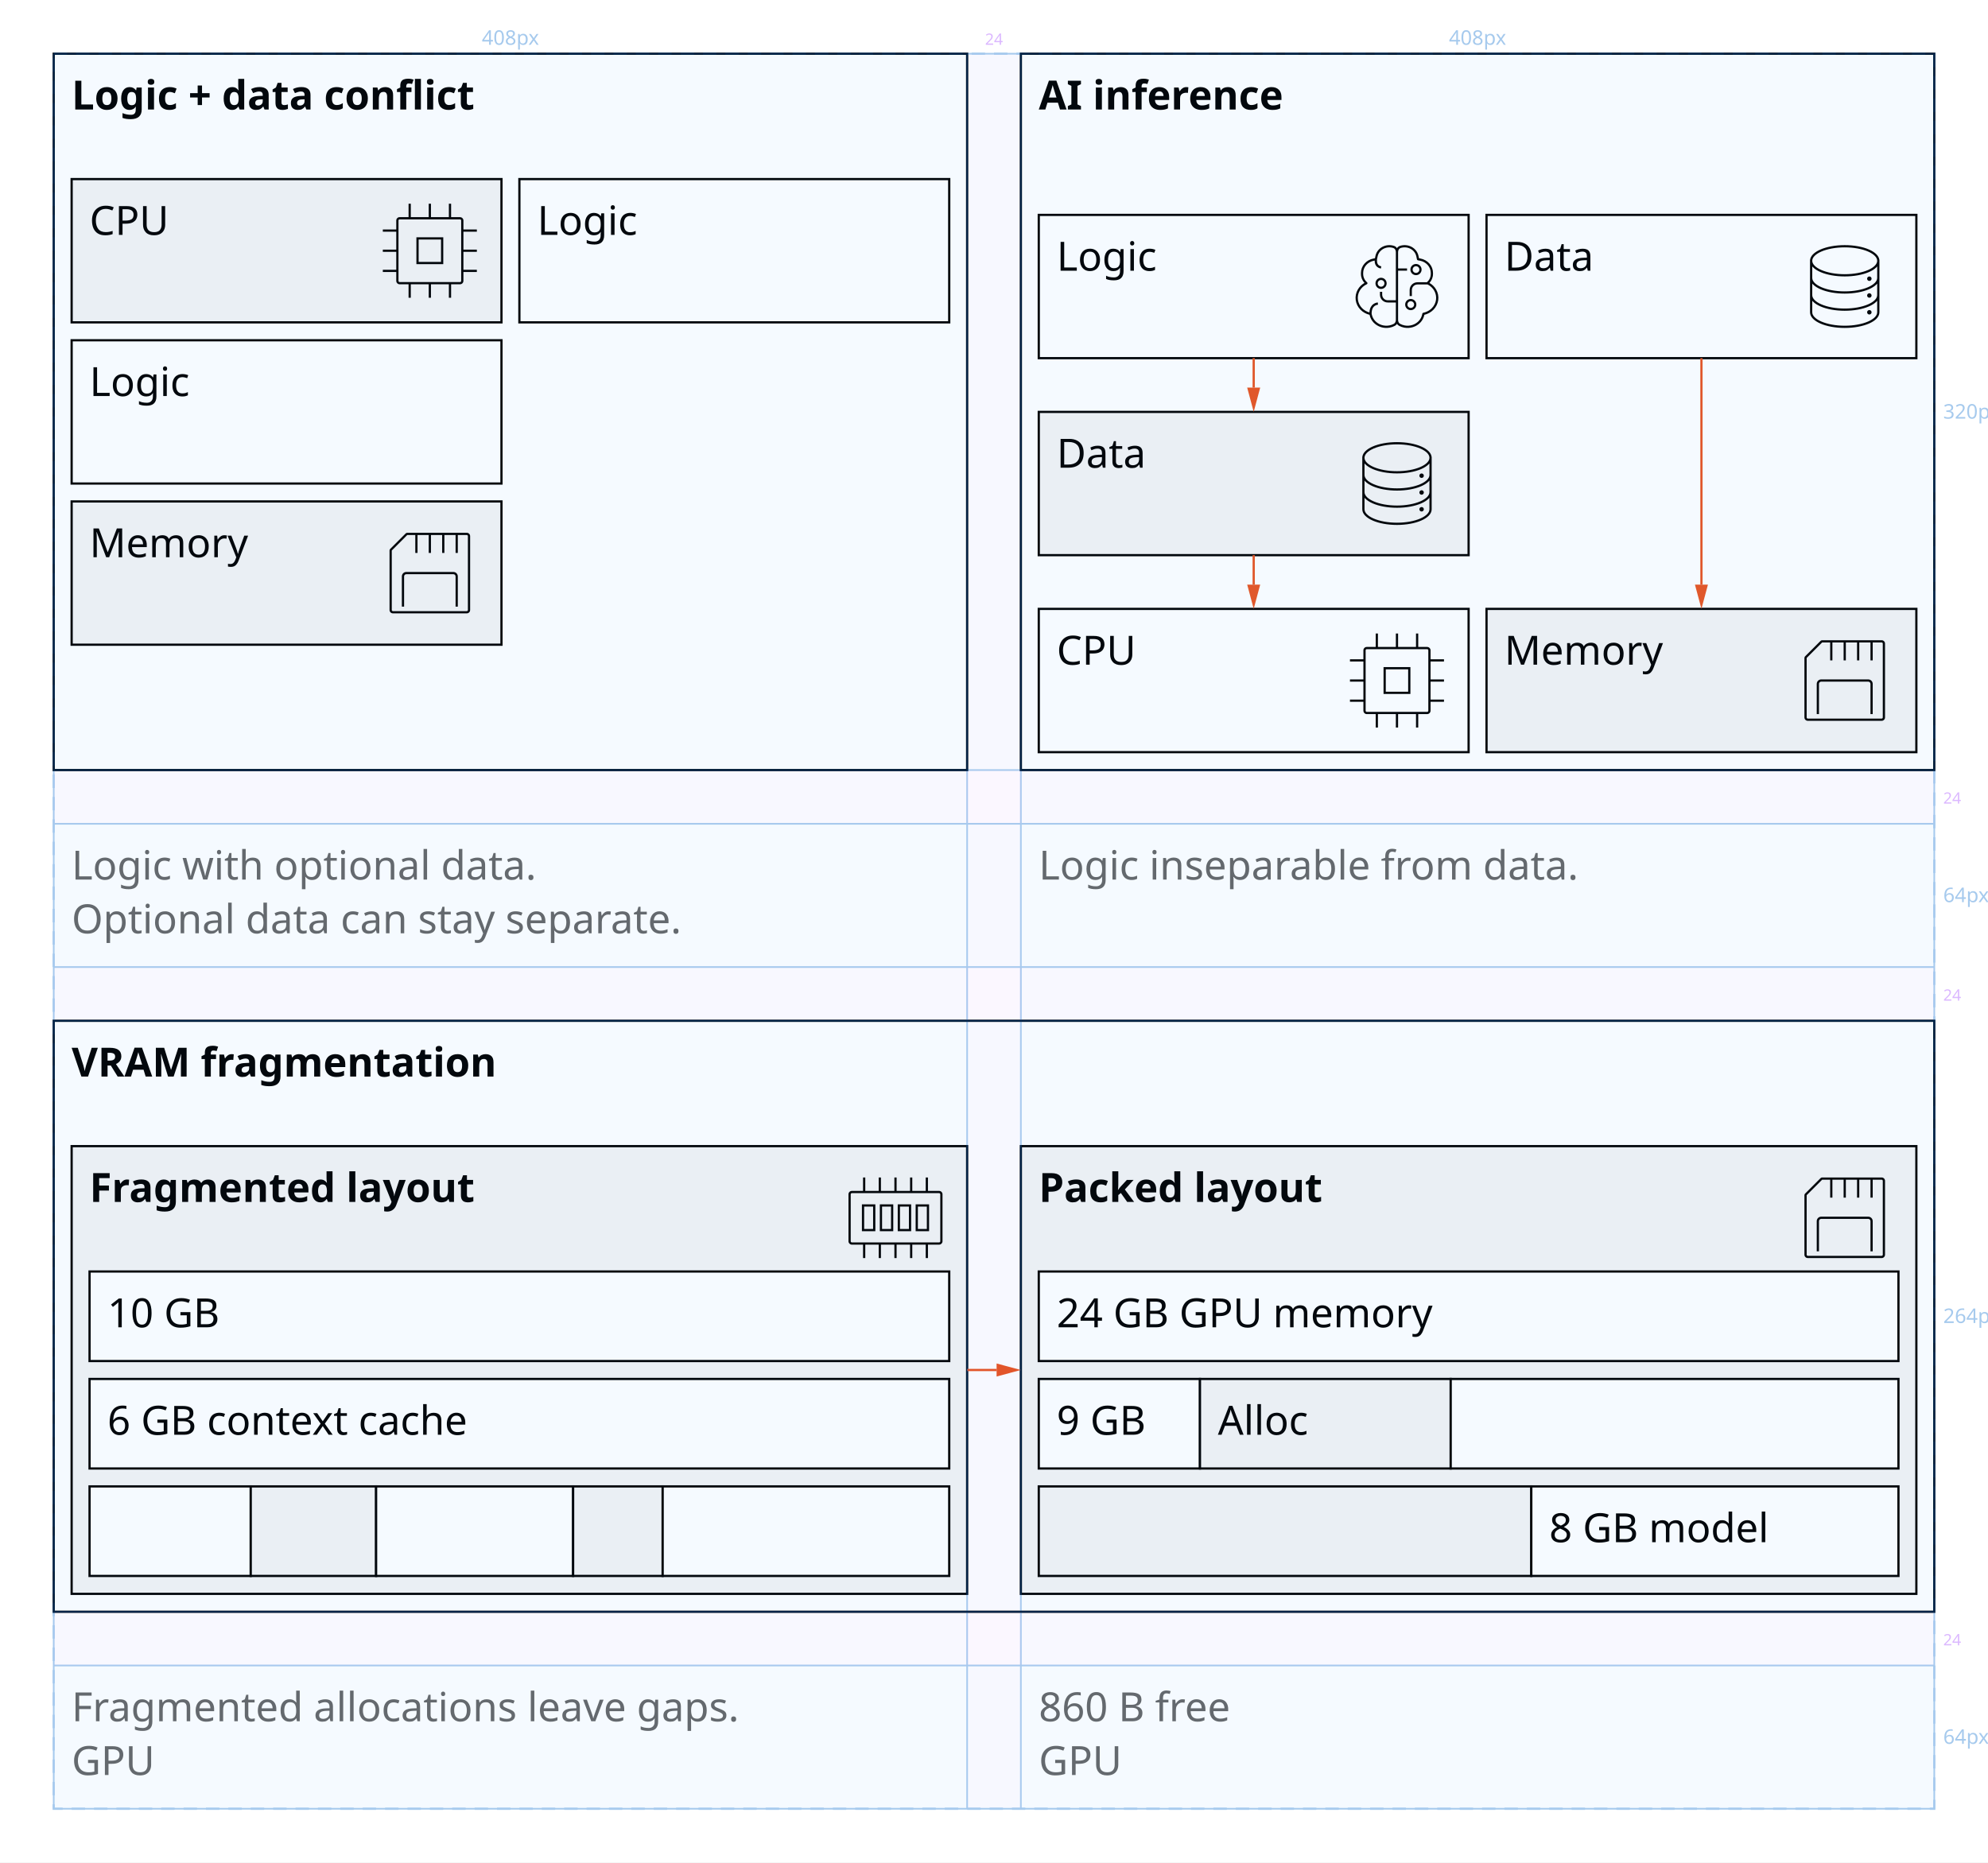
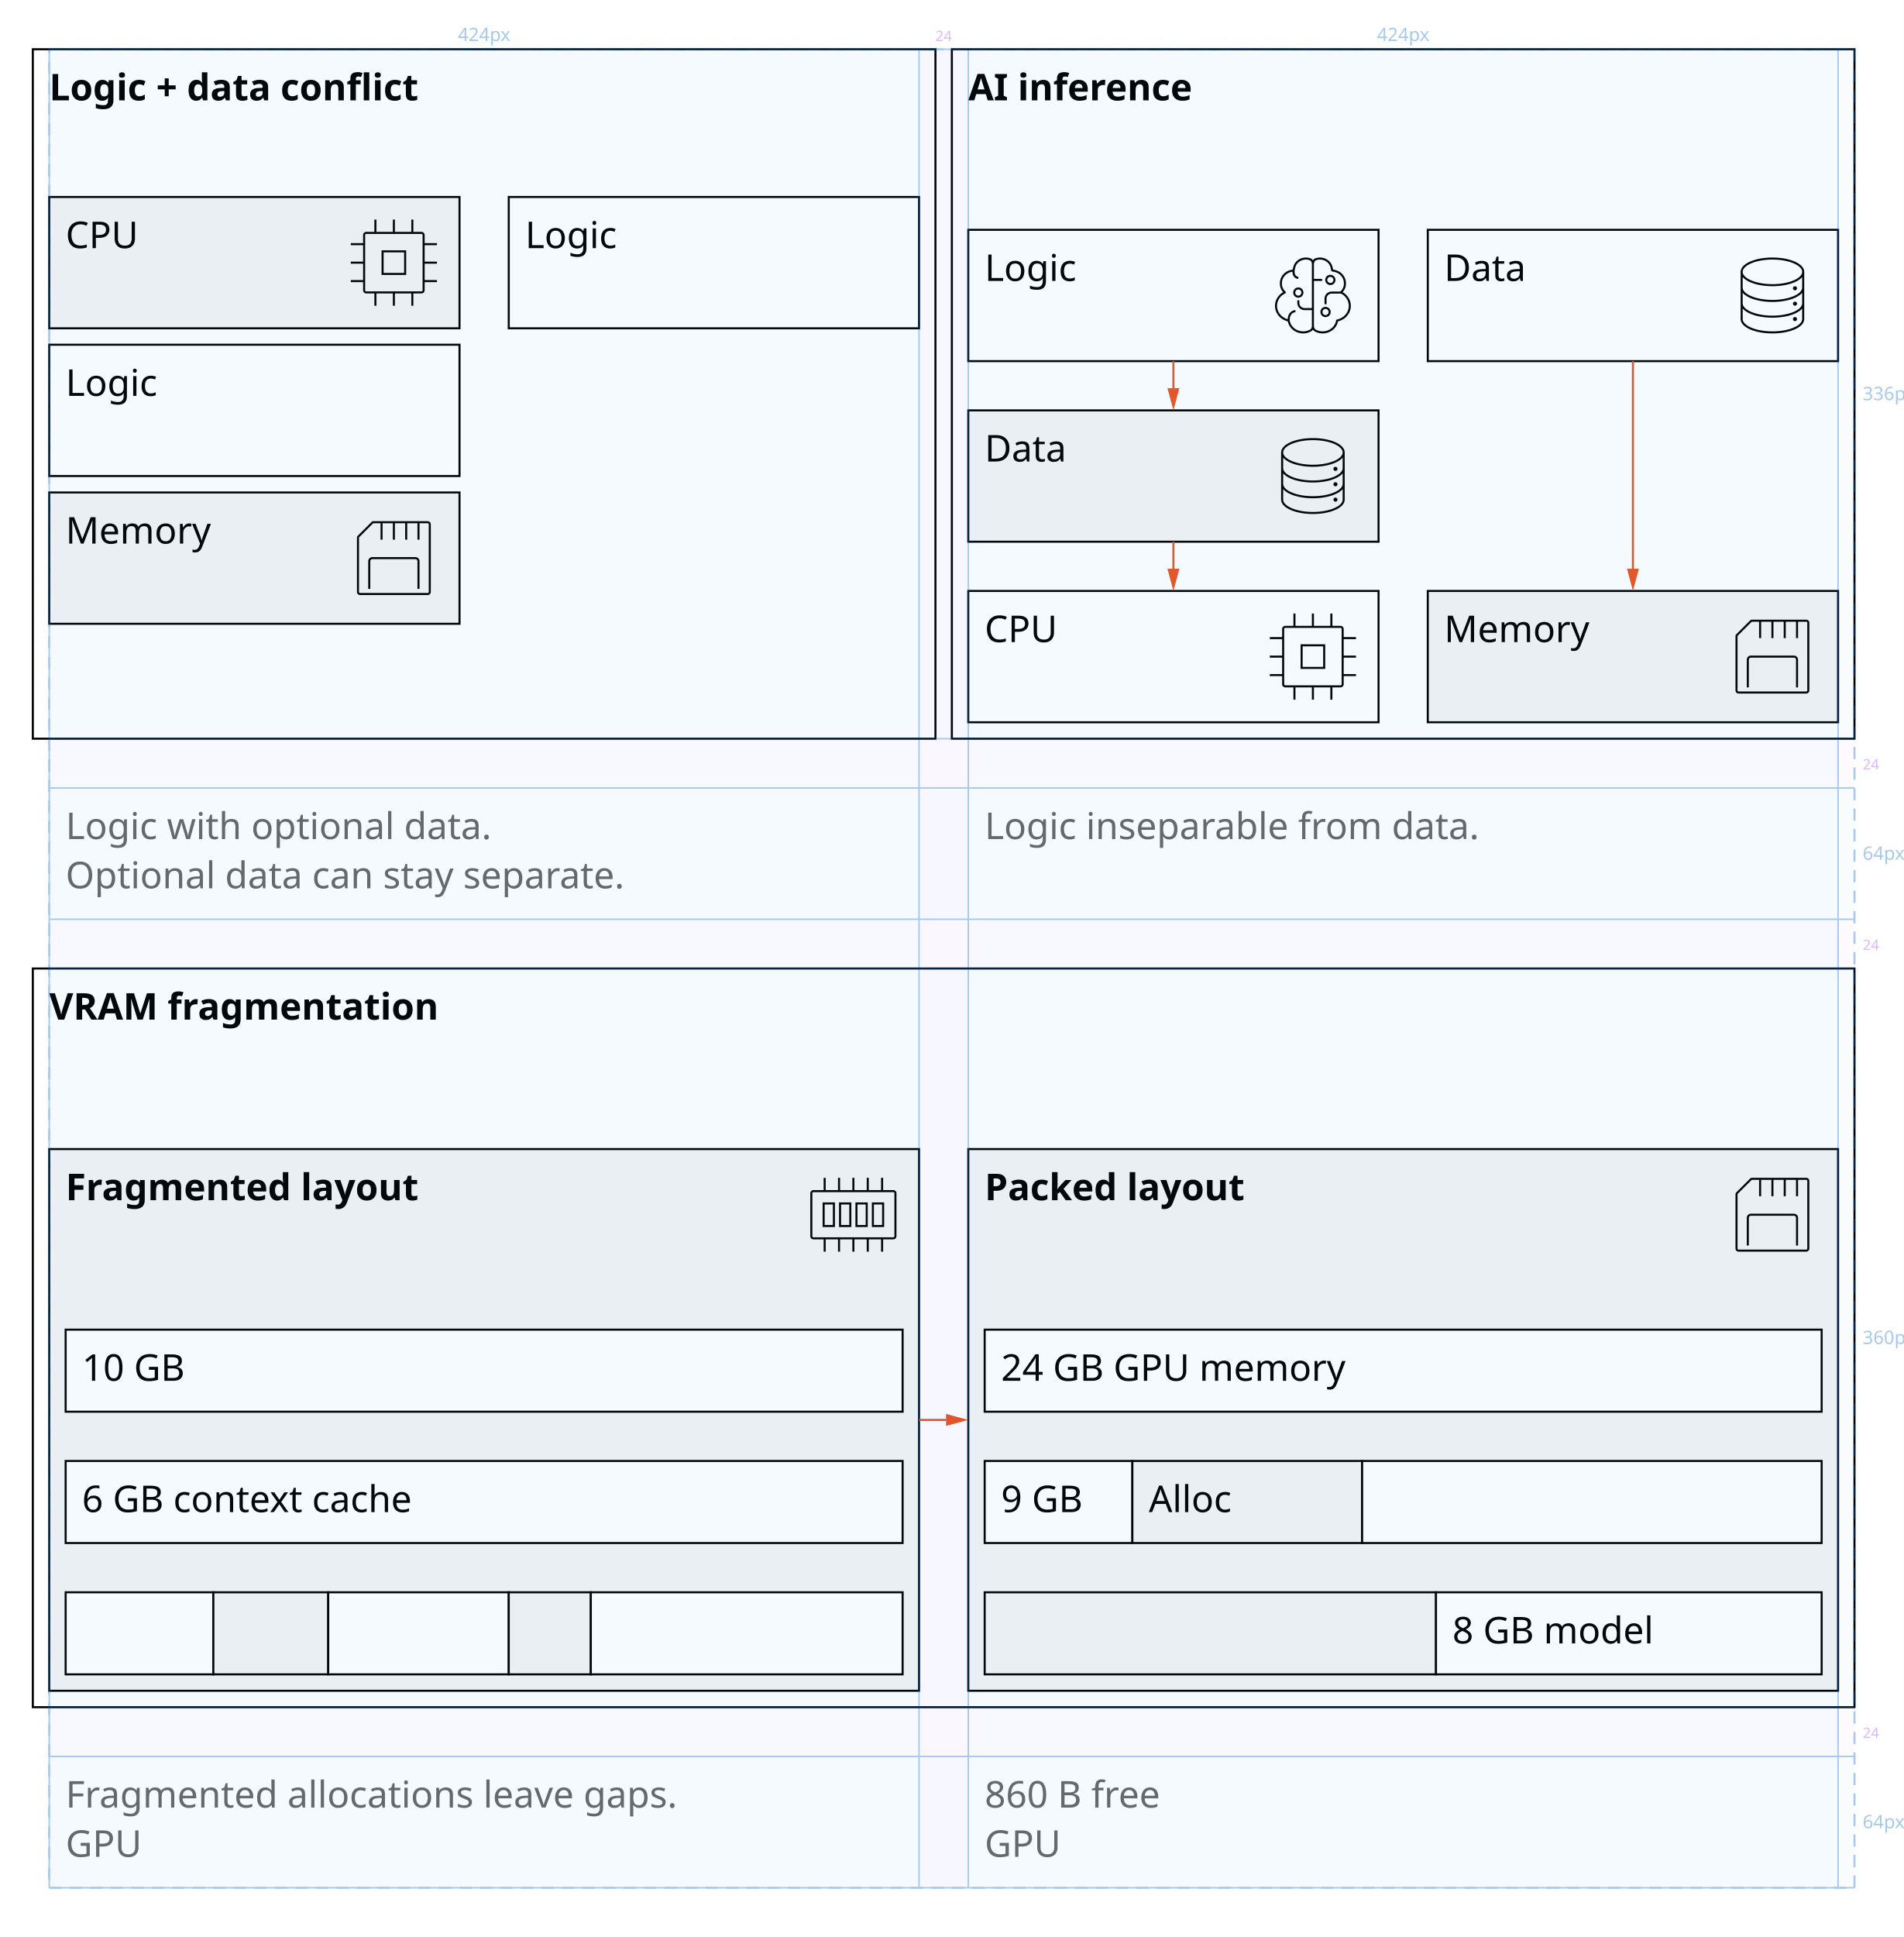
- <svg xmlns="http://www.w3.org/2000/svg" width="888" height="832" viewBox="0 0 888 832" xml:space="preserve">
-   <rect width="888" height="832" fill="#FFFFFF" />
+ <svg xmlns="http://www.w3.org/2000/svg" width="928" height="944" viewBox="0 0 928 944" xml:space="preserve">
+   <rect width="928" height="944" fill="#FFFFFF" />
  <g data-component-id="left">
-     <rect x="24" y="24" width="408" height="320" fill="#FFFFFF" stroke="#000000" stroke-width="1" stroke-miterlimit="10" />
-     <text font-family="Ubuntu Sans">
-       <tspan x="32" y="48.92" font-size="18" font-weight="700" fill="#000000">Logic + data conflict</tspan>
+     <rect x="16" y="24" width="440" height="336" fill="#FFFFFF" stroke="#000000" stroke-width="1" stroke-miterlimit="10" />
+     <text font-family="Ubuntu Sans">
+       <tspan x="24" y="48.92" font-size="18" font-weight="700" fill="#000000">Logic + data conflict</tspan>
    </text>
  </g>
  <g data-component-id="_auto_left_1">
-     <rect x="32" y="80" width="192" height="64" fill="#F3F3F3" stroke="#000000" stroke-width="1" stroke-miterlimit="10" />
-     <text font-family="Ubuntu Sans">
-       <tspan x="40" y="104.92" font-size="18" font-weight="400" fill="#000000">CPU</tspan>
-     </text>
-     <g class="dg-icon" transform="translate(168 88)">
+     <rect x="24" y="96" width="200" height="64" fill="#F3F3F3" stroke="#000000" stroke-width="1" stroke-miterlimit="10" />
+     <text font-family="Ubuntu Sans">
+       <tspan x="32" y="120.92" font-size="18" font-weight="400" fill="#000000">CPU</tspan>
+     </text>
+     <g class="dg-icon" transform="translate(168 104)">
      <path fill-rule="evenodd" clip-rule="evenodd" d="M33.5 45H32.5V39H24.5V45H23.5V39H15.5V45H14.5V39H10.5C9.723 39 9.085 38.41 9.008 37.653L9 37.5V33.5H3V32.5H9V24.5H3V23.5H9V15.5H3V14.5H9V10.5C9 9.672 9.672 9 10.5 9H14.5V3H15.5V9H23.5V3H24.5V9H32.5V3H33.5V9H37.5L37.653 9.008C38.41 9.085 39 9.723 39 10.5V14.5H45V15.5H39V23.5H45V24.5H39V32.5H45V33.5H39V37.5L38.992 37.653C38.92 38.359 38.359 38.92 37.653 38.992L37.5 39H33.5V45ZM10.5 10C10.224 10 10 10.224 10 10.5V37.5C10 37.776 10.224 38 10.5 38H37.5C37.776 38 38 37.776 38 37.5V10.5C38 10.224 37.776 10 37.5 10H10.5Z" fill="#000000" />
      <path fill-rule="evenodd" clip-rule="evenodd" d="M30 30H18V18H30V30ZM19 29H29V19H19V29Z" fill="#000000" />
    </g>
  </g>
  <g data-component-id="_auto_left_2">
-     <rect x="232" y="80" width="192" height="64" fill="#FFFFFF" stroke="#000000" stroke-width="1" stroke-miterlimit="10" />
-     <text font-family="Ubuntu Sans">
-       <tspan x="240" y="104.92" font-size="18" font-weight="400" fill="#000000">Logic</tspan>
+     <rect x="248" y="96" width="200" height="64" fill="#FFFFFF" stroke="#000000" stroke-width="1" stroke-miterlimit="10" />
+     <text font-family="Ubuntu Sans">
+       <tspan x="256" y="120.92" font-size="18" font-weight="400" fill="#000000">Logic</tspan>
    </text>
  </g>
  <g data-component-id="_auto_left_3">
-     <rect x="32" y="152" width="192" height="64" fill="#FFFFFF" stroke="#000000" stroke-width="1" stroke-miterlimit="10" />
-     <text font-family="Ubuntu Sans">
-       <tspan x="40" y="176.92" font-size="18" font-weight="400" fill="#000000">Logic</tspan>
+     <rect x="24" y="168" width="200" height="64" fill="#FFFFFF" stroke="#000000" stroke-width="1" stroke-miterlimit="10" />
+     <text font-family="Ubuntu Sans">
+       <tspan x="32" y="192.92" font-size="18" font-weight="400" fill="#000000">Logic</tspan>
    </text>
  </g>
  <g data-component-id="_auto_left_4">
-     <rect x="32" y="224" width="192" height="64" fill="#F3F3F3" stroke="#000000" stroke-width="1" stroke-miterlimit="10" />
-     <text font-family="Ubuntu Sans">
-       <tspan x="40" y="248.92" font-size="18" font-weight="400" fill="#000000">Memory</tspan>
-     </text>
-     <g class="dg-icon" transform="translate(168 232)">
+     <rect x="24" y="240" width="200" height="64" fill="#F3F3F3" stroke="#000000" stroke-width="1" stroke-miterlimit="10" />
+     <text font-family="Ubuntu Sans">
+       <tspan x="32" y="264.92" font-size="18" font-weight="400" fill="#000000">Memory</tspan>
+     </text>
+     <g class="dg-icon" transform="translate(168 248)">
      <path d="M34.5 23.5C35.605 23.5 36.5 24.395 36.5 25.5V39H35.5V25.5C35.5 24.948 35.052 24.5 34.5 24.5H13.5C12.948 24.5 12.5 24.948 12.5 25.5V39H11.5V25.5C11.5 24.395 12.395 23.5 13.5 23.5H34.5Z" fill="#000000" />
      <path fill-rule="evenodd" clip-rule="evenodd" d="M40.5 6C41.328 6 42 6.672 42 7.5V40.5C42 41.328 41.328 42 40.5 42H7.5C6.672 42 6 41.328 6 40.5V13.914C6 13.682 6.081 13.458 6.227 13.28L6.293 13.207L13.207 6.293C13.395 6.105 13.649 6 13.914 6H40.5ZM7 13.914V40.5C7 40.776 7.224 41 7.5 41H40.5C40.776 41 41 40.776 41 40.5V7.5C41 7.224 40.776 7 40.5 7H36.5V15H35.5V7H30.5V15H29.5V7H24.5V15H23.5V7H18.5V15H17.5V7H13.914L7 13.914Z" fill="#000000" />
    </g>
  </g>
  <g data-component-id="right_panel">
-     <rect x="456" y="24" width="408" height="320" fill="#FFFFFF" stroke="#000000" stroke-width="1" stroke-miterlimit="10" />
-     <text font-family="Ubuntu Sans">
-       <tspan x="464" y="48.92" font-size="18" font-weight="700" fill="#000000">AI inference</tspan>
+     <rect x="464" y="24" width="440" height="336" fill="#FFFFFF" stroke="#000000" stroke-width="1" stroke-miterlimit="10" />
+     <text font-family="Ubuntu Sans">
+       <tspan x="472" y="48.92" font-size="18" font-weight="700" fill="#000000">AI inference</tspan>
    </text>
  </g>
  <g data-component-id="r_logic">
-     <rect x="464" y="96" width="192" height="64" fill="#FFFFFF" stroke="#000000" stroke-width="1" stroke-miterlimit="10" />
-     <text font-family="Ubuntu Sans">
-       <tspan x="472" y="120.92" font-size="18" font-weight="400" fill="#000000">Logic</tspan>
-     </text>
-     <g class="dg-icon" transform="translate(600 104)">
+     <rect x="472" y="112" width="200" height="64" fill="#FFFFFF" stroke="#000000" stroke-width="1" stroke-miterlimit="10" />
+     <text font-family="Ubuntu Sans">
+       <tspan x="480" y="136.92" font-size="18" font-weight="400" fill="#000000">Logic</tspan>
+     </text>
+     <g class="dg-icon" transform="translate(616 120)">
      <path fill-rule="evenodd" clip-rule="evenodd" d="M30.159 29.553C31.539 29.553 32.658 30.672 32.658 32.053C32.658 33.433 31.539 34.553 30.159 34.553C28.778 34.553 27.659 33.433 27.659 32.053C27.659 30.672 28.778 29.553 30.159 29.553ZM30.159 30.553C29.33 30.553 28.659 31.224 28.659 32.053C28.659 32.881 29.33 33.553 30.159 33.553C30.987 33.553 31.658 32.881 31.659 32.053C31.659 31.224 30.987 30.553 30.159 30.553Z" fill="#000000" />
      <path fill-rule="evenodd" clip-rule="evenodd" d="M16.895 20.079C18.276 20.079 19.395 21.198 19.395 22.579C19.395 23.96 18.276 25.079 16.895 25.079C15.514 25.079 14.395 23.96 14.395 22.579C14.395 21.198 15.514 20.079 16.895 20.079ZM16.895 21.079C16.066 21.079 15.395 21.751 15.395 22.579C15.395 23.407 16.066 24.079 16.895 24.079C17.723 24.079 18.395 23.407 18.395 22.579C18.395 21.751 17.723 21.079 16.895 21.079Z" fill="#000000" />
      <path fill-rule="evenodd" clip-rule="evenodd" d="M32.5 13.921C33.881 13.921 35 15.04 35 16.421C35 17.801 33.881 18.921 32.5 18.921C31.119 18.921 30 17.802 30 16.421C30 15.04 31.12 13.921 32.5 13.921ZM32.5 14.921C31.672 14.921 31 15.592 31 16.421C31 17.249 31.672 17.921 32.5 17.921C33.328 17.921 34 17.249 34 16.421C34 15.593 33.328 14.921 32.5 14.921Z" fill="#000000" />
      <path fill-rule="evenodd" clip-rule="evenodd" d="M26.617 5.548C27.662 5.422 28.724 5.545 29.707 5.905C30.689 6.266 31.563 6.853 32.246 7.616C32.929 8.38 33.399 9.296 33.608 10.279L33.84 11.366L34.485 11.487C36.059 11.783 37.48 12.582 38.506 13.755C39.532 14.928 40.097 16.404 40.097 17.932V18.377C40.097 19.914 39.495 21.314 38.511 22.385C39.766 23.102 40.804 24.125 41.508 25.355C42.327 26.786 42.651 28.425 42.433 30.042C42.215 31.658 41.467 33.166 40.297 34.358C39.203 35.471 37.793 36.256 36.241 36.626L36.219 36.728C35.953 37.973 35.342 39.128 34.452 40.075C33.562 41.023 32.423 41.73 31.154 42.129C29.885 42.528 28.527 42.607 27.217 42.356C26.409 42.202 25.635 41.927 24.926 41.542C24.531 41.328 24.226 41.027 24 40.679C23.774 41.027 23.469 41.328 23.074 41.542C22.364 41.927 21.591 42.202 20.783 42.356C19.473 42.607 18.114 42.528 16.846 42.129C15.576 41.73 14.438 41.023 13.548 40.075C12.657 39.128 12.047 37.973 11.781 36.728L11.759 36.626C10.207 36.256 8.796 35.471 7.703 34.358C6.533 33.166 5.784 31.658 5.566 30.042C5.348 28.425 5.673 26.786 6.492 25.355C7.196 24.125 8.233 23.102 9.489 22.385C8.504 21.314 7.902 19.914 7.902 18.377V17.932C7.903 16.404 8.468 14.928 9.494 13.755C10.519 12.582 11.941 11.783 13.514 11.487L14.16 11.366L14.391 10.279C14.601 9.296 15.071 8.38 15.754 7.616C16.436 6.853 17.31 6.266 18.293 5.905C19.275 5.545 20.338 5.422 21.383 5.548C21.85 5.604 22.308 5.709 22.747 5.86C23.301 6.051 23.714 6.413 24 6.856C24.286 6.413 24.699 6.051 25.253 5.86C25.692 5.709 26.15 5.604 26.617 5.548ZM21.264 6.541C20.374 6.434 19.471 6.538 18.637 6.844C17.804 7.149 17.069 7.646 16.499 8.283C15.929 8.921 15.542 9.679 15.37 10.488L15.083 11.838C15.055 12.484 15.066 13.176 15.311 13.753C15.541 14.292 15.995 14.778 16.996 14.983L16.795 15.964C16.78 15.961 16.765 15.956 16.751 15.953L16.749 15.964C15.439 15.695 14.708 14.997 14.345 14.144C14.102 13.571 14.036 12.952 14.028 12.407L13.699 12.471C12.338 12.727 11.119 13.416 10.247 14.413C9.375 15.41 8.903 16.654 8.902 17.933V18.377C8.902 19.853 9.573 21.191 10.661 22.132C10.789 22.243 10.852 22.412 10.829 22.58C10.805 22.748 10.697 22.892 10.544 22.964C9.183 23.596 8.072 24.608 7.36 25.852C6.648 27.095 6.368 28.513 6.556 29.908C6.745 31.304 7.393 32.615 8.417 33.657C9.305 34.561 10.437 35.223 11.693 35.575C11.739 34.792 11.899 33.931 12.312 33.164C12.857 32.152 13.819 31.348 15.391 31.086L15.474 31.579L15.556 32.072C14.287 32.284 13.591 32.901 13.193 33.639C12.791 34.385 12.675 35.295 12.678 36.137L12.759 36.519C12.985 37.581 13.508 38.572 14.277 39.391C15.046 40.209 16.035 40.825 17.145 41.175C18.256 41.524 19.447 41.593 20.596 41.374C21.303 41.239 21.979 40.997 22.598 40.662C23.174 40.35 23.5 39.675 23.5 38.908V31.131H19.894C17.962 31.131 16.394 29.564 16.394 27.631V26.368H17.394V27.631C17.394 29.012 18.514 30.131 19.894 30.131H23.5V8.627C23.5 7.765 23.09 7.035 22.423 6.806C22.05 6.678 21.661 6.589 21.264 6.541ZM29.362 6.844C28.529 6.538 27.625 6.434 26.736 6.541C26.339 6.589 25.95 6.678 25.577 6.806C24.91 7.035 24.5 7.765 24.5 8.627V15.921H28.5V16.921H24.5V38.908C24.5 39.675 24.826 40.35 25.402 40.662C26.021 40.997 26.696 41.239 27.404 41.374C28.553 41.593 29.744 41.524 30.854 41.175C31.965 40.825 32.953 40.209 33.722 39.391C34.491 38.572 35.014 37.581 35.241 36.519L35.329 36.103C35.365 35.932 35.489 35.794 35.65 35.736L35.721 35.717L35.999 35.656C37.377 35.33 38.623 34.635 39.583 33.657C40.606 32.615 41.255 31.304 41.443 29.908C41.631 28.513 41.351 27.095 40.639 25.852C39.969 24.68 38.945 23.716 37.692 23.079H33.158C31.777 23.079 30.658 24.198 30.658 25.579V28.264H29.658V25.579C29.658 23.646 31.225 22.079 33.158 22.079H37.397C38.45 21.141 39.097 19.826 39.097 18.377V17.933C39.097 16.654 38.624 15.41 37.753 14.413C36.881 13.416 35.662 12.727 34.301 12.471L33.327 12.288C33.129 12.251 32.971 12.098 32.929 11.9L32.63 10.488C32.457 9.679 32.07 8.921 31.501 8.283C30.931 7.646 30.195 7.149 29.362 6.844Z" fill="#000000" />
    </g>
  </g>
  <g data-component-id="r_data">
-     <rect x="464" y="184" width="192" height="64" fill="#F3F3F3" stroke="#000000" stroke-width="1" stroke-miterlimit="10" />
-     <text font-family="Ubuntu Sans">
-       <tspan x="472" y="208.92" font-size="18" font-weight="400" fill="#000000">Data</tspan>
-     </text>
-     <g class="dg-icon" transform="translate(600 192)">
+     <rect x="472" y="200" width="200" height="64" fill="#F3F3F3" stroke="#000000" stroke-width="1" stroke-miterlimit="10" />
+     <text font-family="Ubuntu Sans">
+       <tspan x="480" y="224.92" font-size="18" font-weight="400" fill="#000000">Data</tspan>
+     </text>
+     <g class="dg-icon" transform="translate(616 208)">
      <path fill-rule="evenodd" clip-rule="evenodd" d="M24 5.5C28.193 5.5 32.014 6.234 34.805 7.442C36.199 8.046 37.36 8.778 38.179 9.616C38.883 10.337 39.35 11.157 39.469 12.047H39.5V35.506C39.5 36.57 39 37.543 38.179 38.384C37.36 39.222 36.199 39.953 34.805 40.557C32.014 41.765 28.193 42.5 24 42.5C19.807 42.5 15.986 41.765 13.195 40.557C11.801 39.953 10.64 39.222 9.821 38.384C9 37.543 8.5 36.57 8.5 35.506V12.047H8.531C8.65 11.157 9.117 10.337 9.821 9.616C10.64 8.778 11.801 8.046 13.195 7.442C15.986 6.234 19.807 5.5 24 5.5ZM38.5 30.356C38.399 30.478 38.292 30.597 38.179 30.713C37.36 31.551 36.199 32.282 34.805 32.886C32.014 34.094 28.193 34.829 24 34.829C19.807 34.829 15.986 34.094 13.195 32.886C11.801 32.282 10.64 31.551 9.821 30.713C9.708 30.597 9.601 30.478 9.5 30.356V35.506C9.5 36.235 9.839 36.971 10.536 37.685C11.236 38.4 12.273 39.068 13.593 39.64C16.231 40.782 19.91 41.5 24 41.5C28.09 41.5 31.769 40.782 34.407 39.64C35.727 39.068 36.764 38.4 37.464 37.685C38.161 36.971 38.5 36.235 38.5 35.506V30.356ZM38.5 22.686C38.399 22.807 38.292 22.926 38.179 23.042C37.36 23.88 36.199 24.611 34.805 25.215C32.014 26.423 28.193 27.158 24 27.158C19.807 27.158 15.986 26.423 13.195 25.215C11.801 24.611 10.64 23.88 9.821 23.042C9.708 22.926 9.601 22.807 9.5 22.686V27.835C9.5 28.564 9.839 29.3 10.536 30.014C11.236 30.73 12.273 31.398 13.593 31.969C16.231 33.111 19.91 33.829 24 33.829C28.09 33.829 31.769 33.111 34.407 31.969C35.727 31.398 36.764 30.73 37.464 30.014C38.161 29.3 38.5 28.564 38.5 27.835V22.686ZM38.5 15.014C38.399 15.135 38.292 15.255 38.179 15.371C37.36 16.209 36.199 16.941 34.805 17.545C32.014 18.753 28.193 19.487 24 19.487C19.807 19.487 15.986 18.753 13.195 17.545C11.801 16.941 10.64 16.209 9.821 15.371C9.708 15.255 9.601 15.135 9.5 15.014V20.164C9.5 20.894 9.839 21.629 10.536 22.343C11.236 23.059 12.273 23.727 13.593 24.298C16.231 25.44 19.91 26.158 24 26.158C28.09 26.158 31.769 25.44 34.407 24.298C35.727 23.727 36.764 23.059 37.464 22.343C38.161 21.629 38.5 20.894 38.5 20.164V15.014ZM24 6.5C19.91 6.5 16.231 7.219 13.593 8.36C12.273 8.932 11.236 9.6 10.536 10.315C9.839 11.029 9.5 11.765 9.5 12.494C9.5 13.224 9.839 13.959 10.536 14.673C11.236 15.389 12.273 16.056 13.593 16.627C16.231 17.769 19.91 18.487 24 18.487C28.09 18.487 31.769 17.769 34.407 16.627C35.727 16.056 36.764 15.389 37.464 14.673C38.161 13.959 38.5 13.224 38.5 12.494C38.5 11.765 38.161 11.029 37.464 10.315C36.764 9.6 35.727 8.932 34.407 8.36C31.769 7.219 28.09 6.5 24 6.5Z" fill="#000000" />
      <path d="M36 20.5C36 21.052 35.552 21.5 35 21.5C34.448 21.5 34 21.052 34 20.5C34 19.948 34.448 19.5 35 19.5C35.552 19.5 36 19.948 36 20.5Z" fill="#000000" />
      <path d="M36 28C36 28.552 35.552 29 35 29C34.448 29 34 28.552 34 28C34 27.448 34.448 27 35 27C35.552 27 36 27.448 36 28Z" fill="#000000" />
      <path d="M36 35.5C36 36.052 35.552 36.5 35 36.5C34.448 36.5 34 36.052 34 35.5C34 34.948 34.448 34.5 35 34.5C35.552 34.5 36 34.948 36 35.5Z" fill="#000000" />
    </g>
  </g>
  <g data-component-id="r_cpu">
-     <rect x="464" y="272" width="192" height="64" fill="#FFFFFF" stroke="#000000" stroke-width="1" stroke-miterlimit="10" />
-     <text font-family="Ubuntu Sans">
-       <tspan x="472" y="296.92" font-size="18" font-weight="400" fill="#000000">CPU</tspan>
-     </text>
-     <g class="dg-icon" transform="translate(600 280)">
+     <rect x="472" y="288" width="200" height="64" fill="#FFFFFF" stroke="#000000" stroke-width="1" stroke-miterlimit="10" />
+     <text font-family="Ubuntu Sans">
+       <tspan x="480" y="312.92" font-size="18" font-weight="400" fill="#000000">CPU</tspan>
+     </text>
+     <g class="dg-icon" transform="translate(616 296)">
      <path fill-rule="evenodd" clip-rule="evenodd" d="M33.5 45H32.5V39H24.5V45H23.5V39H15.5V45H14.5V39H10.5C9.723 39 9.085 38.41 9.008 37.653L9 37.5V33.5H3V32.5H9V24.5H3V23.5H9V15.5H3V14.5H9V10.5C9 9.672 9.672 9 10.5 9H14.5V3H15.5V9H23.5V3H24.5V9H32.5V3H33.5V9H37.5L37.653 9.008C38.41 9.085 39 9.723 39 10.5V14.5H45V15.5H39V23.5H45V24.5H39V32.5H45V33.5H39V37.5L38.992 37.653C38.92 38.359 38.359 38.92 37.653 38.992L37.5 39H33.5V45ZM10.5 10C10.224 10 10 10.224 10 10.5V37.5C10 37.776 10.224 38 10.5 38H37.5C37.776 38 38 37.776 38 37.5V10.5C38 10.224 37.776 10 37.5 10H10.5Z" fill="#000000" />
      <path fill-rule="evenodd" clip-rule="evenodd" d="M30 30H18V18H30V30ZM19 29H29V19H19V29Z" fill="#000000" />
    </g>
  </g>
  <g data-component-id="r_data2">
-     <rect x="664" y="96" width="192" height="64" fill="#FFFFFF" stroke="#000000" stroke-width="1" stroke-miterlimit="10" />
-     <text font-family="Ubuntu Sans">
-       <tspan x="672" y="120.92" font-size="18" font-weight="400" fill="#000000">Data</tspan>
-     </text>
-     <g class="dg-icon" transform="translate(800 104)">
+     <rect x="696" y="112" width="200" height="64" fill="#FFFFFF" stroke="#000000" stroke-width="1" stroke-miterlimit="10" />
+     <text font-family="Ubuntu Sans">
+       <tspan x="704" y="136.92" font-size="18" font-weight="400" fill="#000000">Data</tspan>
+     </text>
+     <g class="dg-icon" transform="translate(840 120)">
      <path fill-rule="evenodd" clip-rule="evenodd" d="M24 5.5C28.193 5.5 32.014 6.234 34.805 7.442C36.199 8.046 37.36 8.778 38.179 9.616C38.883 10.337 39.35 11.157 39.469 12.047H39.5V35.506C39.5 36.57 39 37.543 38.179 38.384C37.36 39.222 36.199 39.953 34.805 40.557C32.014 41.765 28.193 42.5 24 42.5C19.807 42.5 15.986 41.765 13.195 40.557C11.801 39.953 10.64 39.222 9.821 38.384C9 37.543 8.5 36.57 8.5 35.506V12.047H8.531C8.65 11.157 9.117 10.337 9.821 9.616C10.64 8.778 11.801 8.046 13.195 7.442C15.986 6.234 19.807 5.5 24 5.5ZM38.5 30.356C38.399 30.478 38.292 30.597 38.179 30.713C37.36 31.551 36.199 32.282 34.805 32.886C32.014 34.094 28.193 34.829 24 34.829C19.807 34.829 15.986 34.094 13.195 32.886C11.801 32.282 10.64 31.551 9.821 30.713C9.708 30.597 9.601 30.478 9.5 30.356V35.506C9.5 36.235 9.839 36.971 10.536 37.685C11.236 38.4 12.273 39.068 13.593 39.64C16.231 40.782 19.91 41.5 24 41.5C28.09 41.5 31.769 40.782 34.407 39.64C35.727 39.068 36.764 38.4 37.464 37.685C38.161 36.971 38.5 36.235 38.5 35.506V30.356ZM38.5 22.686C38.399 22.807 38.292 22.926 38.179 23.042C37.36 23.88 36.199 24.611 34.805 25.215C32.014 26.423 28.193 27.158 24 27.158C19.807 27.158 15.986 26.423 13.195 25.215C11.801 24.611 10.64 23.88 9.821 23.042C9.708 22.926 9.601 22.807 9.5 22.686V27.835C9.5 28.564 9.839 29.3 10.536 30.014C11.236 30.73 12.273 31.398 13.593 31.969C16.231 33.111 19.91 33.829 24 33.829C28.09 33.829 31.769 33.111 34.407 31.969C35.727 31.398 36.764 30.73 37.464 30.014C38.161 29.3 38.5 28.564 38.5 27.835V22.686ZM38.5 15.014C38.399 15.135 38.292 15.255 38.179 15.371C37.36 16.209 36.199 16.941 34.805 17.545C32.014 18.753 28.193 19.487 24 19.487C19.807 19.487 15.986 18.753 13.195 17.545C11.801 16.941 10.64 16.209 9.821 15.371C9.708 15.255 9.601 15.135 9.5 15.014V20.164C9.5 20.894 9.839 21.629 10.536 22.343C11.236 23.059 12.273 23.727 13.593 24.298C16.231 25.44 19.91 26.158 24 26.158C28.09 26.158 31.769 25.44 34.407 24.298C35.727 23.727 36.764 23.059 37.464 22.343C38.161 21.629 38.5 20.894 38.5 20.164V15.014ZM24 6.5C19.91 6.5 16.231 7.219 13.593 8.36C12.273 8.932 11.236 9.6 10.536 10.315C9.839 11.029 9.5 11.765 9.5 12.494C9.5 13.224 9.839 13.959 10.536 14.673C11.236 15.389 12.273 16.056 13.593 16.627C16.231 17.769 19.91 18.487 24 18.487C28.09 18.487 31.769 17.769 34.407 16.627C35.727 16.056 36.764 15.389 37.464 14.673C38.161 13.959 38.5 13.224 38.5 12.494C38.5 11.765 38.161 11.029 37.464 10.315C36.764 9.6 35.727 8.932 34.407 8.36C31.769 7.219 28.09 6.5 24 6.5Z" fill="#000000" />
      <path d="M36 20.5C36 21.052 35.552 21.5 35 21.5C34.448 21.5 34 21.052 34 20.5C34 19.948 34.448 19.5 35 19.5C35.552 19.5 36 19.948 36 20.5Z" fill="#000000" />
      <path d="M36 28C36 28.552 35.552 29 35 29C34.448 29 34 28.552 34 28C34 27.448 34.448 27 35 27C35.552 27 36 27.448 36 28Z" fill="#000000" />
      <path d="M36 35.5C36 36.052 35.552 36.5 35 36.5C34.448 36.5 34 36.052 34 35.5C34 34.948 34.448 34.5 35 34.5C35.552 34.5 36 34.948 36 35.5Z" fill="#000000" />
    </g>
  </g>
  <g data-component-id="r_memory">
-     <rect x="664" y="272" width="192" height="64" fill="#F3F3F3" stroke="#000000" stroke-width="1" stroke-miterlimit="10" />
-     <text font-family="Ubuntu Sans">
-       <tspan x="672" y="296.92" font-size="18" font-weight="400" fill="#000000">Memory</tspan>
-     </text>
-     <g class="dg-icon" transform="translate(800 280)">
+     <rect x="696" y="288" width="200" height="64" fill="#F3F3F3" stroke="#000000" stroke-width="1" stroke-miterlimit="10" />
+     <text font-family="Ubuntu Sans">
+       <tspan x="704" y="312.92" font-size="18" font-weight="400" fill="#000000">Memory</tspan>
+     </text>
+     <g class="dg-icon" transform="translate(840 296)">
      <path d="M34.5 23.5C35.605 23.5 36.5 24.395 36.5 25.5V39H35.5V25.5C35.5 24.948 35.052 24.5 34.5 24.5H13.5C12.948 24.5 12.5 24.948 12.5 25.5V39H11.5V25.5C11.5 24.395 12.395 23.5 13.5 23.5H34.5Z" fill="#000000" />
      <path fill-rule="evenodd" clip-rule="evenodd" d="M40.5 6C41.328 6 42 6.672 42 7.5V40.5C42 41.328 41.328 42 40.5 42H7.5C6.672 42 6 41.328 6 40.5V13.914C6 13.682 6.081 13.458 6.227 13.28L6.293 13.207L13.207 6.293C13.395 6.105 13.649 6 13.914 6H40.5ZM7 13.914V40.5C7 40.776 7.224 41 7.5 41H40.5C40.776 41 41 40.776 41 40.5V7.5C41 7.224 40.776 7 40.5 7H36.5V15H35.5V7H30.5V15H29.5V7H24.5V15H23.5V7H18.5V15H17.5V7H13.914L7 13.914Z" fill="#000000" />
    </g>
  </g>
  <g data-component-id="_auto_8">
-     <rect x="24" y="368" width="408" height="64" fill="#FFFFFF" stroke="none" stroke-width="1" stroke-miterlimit="10" />
-     <text font-family="Ubuntu Sans">
-       <tspan x="32" y="392.92" font-size="18" font-weight="400" fill="#666666">Logic with optional data.</tspan>
-       <tspan x="32" y="416.92" font-size="18" font-weight="400" fill="#666666">Optional data can stay separate.</tspan>
+     <rect x="24" y="384" width="424" height="64" fill="#FFFFFF" stroke="none" stroke-width="1" stroke-miterlimit="10" />
+     <text font-family="Ubuntu Sans">
+       <tspan x="32" y="408.92" font-size="18" font-weight="400" fill="#666666">Logic with optional data.</tspan>
+       <tspan x="32" y="432.92" font-size="18" font-weight="400" fill="#666666">Optional data can stay separate.</tspan>
    </text>
  </g>
  <g data-component-id="_auto_9">
-     <rect x="456" y="368" width="408" height="40" fill="#FFFFFF" stroke="none" stroke-width="1" stroke-miterlimit="10" />
-     <text font-family="Ubuntu Sans">
-       <tspan x="464" y="392.92" font-size="18" font-weight="400" fill="#666666">Logic inseparable from data.</tspan>
+     <rect x="472" y="384" width="424" height="40" fill="#FFFFFF" stroke="none" stroke-width="1" stroke-miterlimit="10" />
+     <text font-family="Ubuntu Sans">
+       <tspan x="480" y="408.92" font-size="18" font-weight="400" fill="#666666">Logic inseparable from data.</tspan>
    </text>
  </g>
  <g data-component-id="vram">
-     <rect x="24" y="456" width="840" height="264" fill="#FFFFFF" stroke="#000000" stroke-width="1" stroke-miterlimit="10" />
-     <text font-family="Ubuntu Sans">
-       <tspan x="32" y="480.92" font-size="18" font-weight="700" fill="#000000">VRAM fragmentation</tspan>
+     <rect x="16" y="472" width="888" height="360" fill="#FFFFFF" stroke="#000000" stroke-width="1" stroke-miterlimit="10" />
+     <text font-family="Ubuntu Sans">
+       <tspan x="24" y="496.92" font-size="18" font-weight="700" fill="#000000">VRAM fragmentation</tspan>
    </text>
  </g>
  <g data-component-id="frag">
-     <rect x="32" y="512" width="400" height="200" fill="#F3F3F3" stroke="#000000" stroke-width="1" stroke-miterlimit="10" />
-     <text font-family="Ubuntu Sans">
-       <tspan x="40" y="536.92" font-size="18" font-weight="700" fill="#000000">Fragmented layout</tspan>
-     </text>
-   </g>
-   <rect x="40" y="568" width="384" height="40" fill="#FFFFFF" stroke="#000000" stroke-width="1" stroke-miterlimit="10" />
-   <text font-family="Ubuntu Sans">
-     <tspan x="48" y="592.92" font-size="18" font-weight="400" fill="#000000">10 GB</tspan>
-   </text>
-   <rect x="40" y="616" width="384" height="40" fill="#FFFFFF" stroke="#000000" stroke-width="1" stroke-miterlimit="10" />
-   <text font-family="Ubuntu Sans">
-     <tspan x="48" y="640.92" font-size="18" font-weight="400" fill="#000000">6 GB context cache</tspan>
-   </text>
-   <rect x="40" y="664" width="72" height="40" fill="#FFFFFF" stroke="#000000" stroke-width="1" stroke-miterlimit="10" />
-   <rect x="112" y="664" width="56" height="40" fill="#F3F3F3" stroke="#000000" stroke-width="1" stroke-miterlimit="10" />
-   <rect x="168" y="664" width="88" height="40" fill="#FFFFFF" stroke="#000000" stroke-width="1" stroke-miterlimit="10" />
-   <rect x="256" y="664" width="40" height="40" fill="#F3F3F3" stroke="#000000" stroke-width="1" stroke-miterlimit="10" />
-   <rect x="296" y="664" width="128" height="40" fill="#FFFFFF" stroke="#000000" stroke-width="1" stroke-miterlimit="10" />
+     <rect x="24" y="560" width="424" height="264" fill="#F3F3F3" stroke="#000000" stroke-width="1" stroke-miterlimit="10" />
+     <text font-family="Ubuntu Sans">
+       <tspan x="32" y="584.92" font-size="18" font-weight="700" fill="#000000">Fragmented layout</tspan>
+     </text>
+   </g>
+   <rect x="32" y="648" width="408" height="40" fill="#FFFFFF" stroke="#000000" stroke-width="1" stroke-miterlimit="10" />
+   <text font-family="Ubuntu Sans">
+     <tspan x="40" y="672.92" font-size="18" font-weight="400" fill="#000000">10 GB</tspan>
+   </text>
+   <rect x="32" y="712" width="408" height="40" fill="#FFFFFF" stroke="#000000" stroke-width="1" stroke-miterlimit="10" />
+   <text font-family="Ubuntu Sans">
+     <tspan x="40" y="736.92" font-size="18" font-weight="400" fill="#000000">6 GB context cache</tspan>
+   </text>
+   <rect x="32" y="776" width="72" height="40" fill="#FFFFFF" stroke="#000000" stroke-width="1" stroke-miterlimit="10" />
+   <rect x="104" y="776" width="56" height="40" fill="#F3F3F3" stroke="#000000" stroke-width="1" stroke-miterlimit="10" />
+   <rect x="160" y="776" width="88" height="40" fill="#FFFFFF" stroke="#000000" stroke-width="1" stroke-miterlimit="10" />
+   <rect x="248" y="776" width="40" height="40" fill="#F3F3F3" stroke="#000000" stroke-width="1" stroke-miterlimit="10" />
+   <rect x="288" y="776" width="152" height="40" fill="#FFFFFF" stroke="#000000" stroke-width="1" stroke-miterlimit="10" />
  <g data-component-id="frag">
-     <g class="dg-icon" transform="translate(376 520)">
+     <g class="dg-icon" transform="translate(392 568)">
      <path fill-rule="evenodd" clip-rule="evenodd" d="M38.5 42H37.5V36H31.5V42H30.5V36H24.5V42H23.5V36H17.5V42H16.5V36H10.5V42H9.5V36H4.5L4.347 35.992C3.59 35.915 3 35.277 3 34.5V13.5C3 12.672 3.672 12 4.5 12H9.5V6H10.5V12H16.5V6H17.5V12H23.5V6H24.5V12H30.5V6H31.5V12H37.5V6H38.5V12H43.5C44.328 12 45 12.672 45 13.5V34.5C45 35.277 44.41 35.915 43.653 35.992L43.5 36H38.5V42ZM4.5 13C4.224 13 4 13.224 4 13.5V34.5C4 34.776 4.224 35 4.5 35H43.5C43.776 35 44 34.776 44 34.5V13.5C44 13.224 43.776 13 43.5 13H4.5Z" fill="#000000" />
      <path fill-rule="evenodd" clip-rule="evenodd" d="M15 30H9V18H15V30ZM10 29H14V19H10V29Z" fill="#000000" />
      <path fill-rule="evenodd" clip-rule="evenodd" d="M23 30H17V18H23V30ZM18 29H22V19H18V29Z" fill="#000000" />
      <path fill-rule="evenodd" clip-rule="evenodd" d="M31 30H25V18H31V30ZM26 29H30V19H26V29Z" fill="#000000" />
      <path fill-rule="evenodd" clip-rule="evenodd" d="M39 30H33V18H39V30ZM34 29H38V19H34V29Z" fill="#000000" />
    </g>
  </g>
  <g data-component-id="packed">
-     <rect x="456" y="512" width="400" height="200" fill="#F3F3F3" stroke="#000000" stroke-width="1" stroke-miterlimit="10" />
-     <text font-family="Ubuntu Sans">
-       <tspan x="464" y="536.92" font-size="18" font-weight="700" fill="#000000">Packed layout</tspan>
-     </text>
-   </g>
-   <rect x="464" y="568" width="384" height="40" fill="#FFFFFF" stroke="#000000" stroke-width="1" stroke-miterlimit="10" />
-   <text font-family="Ubuntu Sans">
-     <tspan x="472" y="592.92" font-size="18" font-weight="400" fill="#000000">24 GB GPU memory</tspan>
-   </text>
-   <rect x="464" y="616" width="72" height="40" fill="#FFFFFF" stroke="#000000" stroke-width="1" stroke-miterlimit="10" />
-   <text font-family="Ubuntu Sans">
-     <tspan x="472" y="640.92" font-size="18" font-weight="400" fill="#000000">9 GB</tspan>
-   </text>
-   <rect x="536" y="616" width="112" height="40" fill="#F3F3F3" stroke="#000000" stroke-width="1" stroke-miterlimit="10" />
-   <text font-family="Ubuntu Sans">
-     <tspan x="544" y="640.92" font-size="18" font-weight="400" fill="#000000">Alloc</tspan>
-   </text>
-   <rect x="648" y="616" width="200" height="40" fill="#FFFFFF" stroke="#000000" stroke-width="1" stroke-miterlimit="10" />
-   <rect x="464" y="664" width="220" height="40" fill="#F3F3F3" stroke="#000000" stroke-width="1" stroke-miterlimit="10" />
-   <rect x="684" y="664" width="164" height="40" fill="#FFFFFF" stroke="#000000" stroke-width="1" stroke-miterlimit="10" />
-   <text font-family="Ubuntu Sans">
-     <tspan x="692" y="688.92" font-size="18" font-weight="400" fill="#000000">8 GB model</tspan>
+     <rect x="472" y="560" width="424" height="264" fill="#F3F3F3" stroke="#000000" stroke-width="1" stroke-miterlimit="10" />
+     <text font-family="Ubuntu Sans">
+       <tspan x="480" y="584.92" font-size="18" font-weight="700" fill="#000000">Packed layout</tspan>
+     </text>
+   </g>
+   <rect x="480" y="648" width="408" height="40" fill="#FFFFFF" stroke="#000000" stroke-width="1" stroke-miterlimit="10" />
+   <text font-family="Ubuntu Sans">
+     <tspan x="488" y="672.92" font-size="18" font-weight="400" fill="#000000">24 GB GPU memory</tspan>
+   </text>
+   <rect x="480" y="712" width="72" height="40" fill="#FFFFFF" stroke="#000000" stroke-width="1" stroke-miterlimit="10" />
+   <text font-family="Ubuntu Sans">
+     <tspan x="488" y="736.92" font-size="18" font-weight="400" fill="#000000">9 GB</tspan>
+   </text>
+   <rect x="552" y="712" width="112" height="40" fill="#F3F3F3" stroke="#000000" stroke-width="1" stroke-miterlimit="10" />
+   <text font-family="Ubuntu Sans">
+     <tspan x="560" y="736.92" font-size="18" font-weight="400" fill="#000000">Alloc</tspan>
+   </text>
+   <rect x="664" y="712" width="224" height="40" fill="#FFFFFF" stroke="#000000" stroke-width="1" stroke-miterlimit="10" />
+   <rect x="480" y="776" width="220" height="40" fill="#F3F3F3" stroke="#000000" stroke-width="1" stroke-miterlimit="10" />
+   <rect x="700" y="776" width="188" height="40" fill="#FFFFFF" stroke="#000000" stroke-width="1" stroke-miterlimit="10" />
+   <text font-family="Ubuntu Sans">
+     <tspan x="708" y="800.92" font-size="18" font-weight="400" fill="#000000">8 GB model</tspan>
  </text>
  <g data-component-id="packed">
-     <g class="dg-icon" transform="translate(800 520)">
+     <g class="dg-icon" transform="translate(840 568)">
      <path d="M34.5 23.5C35.605 23.5 36.5 24.395 36.5 25.5V39H35.5V25.5C35.5 24.948 35.052 24.5 34.5 24.5H13.5C12.948 24.5 12.5 24.948 12.5 25.5V39H11.5V25.5C11.5 24.395 12.395 23.5 13.5 23.5H34.5Z" fill="#000000" />
      <path fill-rule="evenodd" clip-rule="evenodd" d="M40.5 6C41.328 6 42 6.672 42 7.5V40.5C42 41.328 41.328 42 40.5 42H7.5C6.672 42 6 41.328 6 40.5V13.914C6 13.682 6.081 13.458 6.227 13.28L6.293 13.207L13.207 6.293C13.395 6.105 13.649 6 13.914 6H40.5ZM7 13.914V40.5C7 40.776 7.224 41 7.5 41H40.5C40.776 41 41 40.776 41 40.5V7.5C41 7.224 40.776 7 40.5 7H36.5V15H35.5V7H30.5V15H29.5V7H24.5V15H23.5V7H18.5V15H17.5V7H13.914L7 13.914Z" fill="#000000" />
    </g>
  </g>
  <g data-component-id="_auto_11">
-     <rect x="24" y="744" width="408" height="64" fill="#FFFFFF" stroke="none" stroke-width="1" stroke-miterlimit="10" />
-     <text font-family="Ubuntu Sans">
-       <tspan x="32" y="768.92" font-size="18" font-weight="400" fill="#666666">Fragmented allocations leave gaps.</tspan>
-       <tspan x="32" y="792.92" font-size="18" font-weight="400" fill="#666666">GPU</tspan>
+     <rect x="24" y="856" width="424" height="64" fill="#FFFFFF" stroke="none" stroke-width="1" stroke-miterlimit="10" />
+     <text font-family="Ubuntu Sans">
+       <tspan x="32" y="880.92" font-size="18" font-weight="400" fill="#666666">Fragmented allocations leave gaps.</tspan>
+       <tspan x="32" y="904.92" font-size="18" font-weight="400" fill="#666666">GPU</tspan>
    </text>
  </g>
  <g data-component-id="_auto_12">
-     <rect x="456" y="744" width="408" height="64" fill="#FFFFFF" stroke="none" stroke-width="1" stroke-miterlimit="10" />
-     <text font-family="Ubuntu Sans">
-       <tspan x="464" y="768.92" font-size="18" font-weight="400" fill="#666666">860 B free</tspan>
-       <tspan x="464" y="792.92" font-size="18" font-weight="400" fill="#666666">GPU</tspan>
+     <rect x="472" y="856" width="424" height="64" fill="#FFFFFF" stroke="none" stroke-width="1" stroke-miterlimit="10" />
+     <text font-family="Ubuntu Sans">
+       <tspan x="480" y="880.92" font-size="18" font-weight="400" fill="#666666">860 B free</tspan>
+       <tspan x="480" y="904.92" font-size="18" font-weight="400" fill="#666666">GPU</tspan>
    </text>
  </g>
  <g data-component-id="_auto_5">
-     <line x1="560" y1="160" x2="560" y2="173.159" fill="none" stroke="#E95420" stroke-width="1" stroke-miterlimit="10" />
-     <polygon points="557.095,173.159 560,184 562.905,173.159" fill="#E95420" />
+     <line x1="572" y1="176" x2="572" y2="189.159" fill="none" stroke="#E95420" stroke-width="1" stroke-miterlimit="10" />
+     <polygon points="569.095,189.159 572,200 574.905,189.159" fill="#E95420" />
  </g>
  <g data-component-id="_auto_6">
-     <line x1="560" y1="248" x2="560" y2="261.159" fill="none" stroke="#E95420" stroke-width="1" stroke-miterlimit="10" />
-     <polygon points="557.095,261.159 560,272 562.905,261.159" fill="#E95420" />
+     <line x1="572" y1="264" x2="572" y2="277.159" fill="none" stroke="#E95420" stroke-width="1" stroke-miterlimit="10" />
+     <polygon points="569.095,277.159 572,288 574.905,277.159" fill="#E95420" />
  </g>
  <g data-component-id="_auto_7">
-     <line x1="760" y1="160" x2="760" y2="261.159" fill="none" stroke="#E95420" stroke-width="1" stroke-miterlimit="10" />
-     <polygon points="757.095,261.159 760,272 762.905,261.159" fill="#E95420" />
+     <line x1="796" y1="176" x2="796" y2="277.159" fill="none" stroke="#E95420" stroke-width="1" stroke-miterlimit="10" />
+     <polygon points="793.095,277.159 796,288 798.905,277.159" fill="#E95420" />
  </g>
  <g data-component-id="_auto_10">
-     <line x1="432" y1="612" x2="445.159" y2="612" fill="none" stroke="#E95420" stroke-width="1" stroke-miterlimit="10" />
-     <polygon points="445.159,609.095 456,612 445.159,614.905" fill="#E95420" />
+     <line x1="448" y1="692" x2="461.159" y2="692" fill="none" stroke="#E95420" stroke-width="1" stroke-miterlimit="10" />
+     <polygon points="461.159,689.095 472,692 461.159,694.905" fill="#E95420" />
  </g>
  <g id="layout-grid" opacity="0.35" style="pointer-events:none">
-     <rect x="24" y="24" width="840" height="784" fill="none" stroke="#0066CC" stroke-width="1" stroke-dasharray="6 4" />
-     <rect x="24" y="24" width="408" height="784" fill="#3399FF" opacity="0.08" />
-     <line x1="24" y1="24" x2="24" y2="808" stroke="#0066CC" stroke-width="0.75" />
-     <line x1="432" y1="24" x2="432" y2="808" stroke="#0066CC" stroke-width="0.75" />
-     <text x="228.0" y="20" text-anchor="middle" font-size="9" fill="#0066CC" font-family="Ubuntu Sans, sans-serif">408px</text>
-     <rect x="456" y="24" width="408" height="784" fill="#3399FF" opacity="0.08" />
-     <line x1="456" y1="24" x2="456" y2="808" stroke="#0066CC" stroke-width="0.75" />
-     <line x1="864" y1="24" x2="864" y2="808" stroke="#0066CC" stroke-width="0.75" />
-     <text x="660.0" y="20" text-anchor="middle" font-size="9" fill="#0066CC" font-family="Ubuntu Sans, sans-serif">408px</text>
-     <rect x="432" y="24" width="24" height="784" fill="#9933FF" opacity="0.06" />
-     <text x="444.0" y="20" text-anchor="middle" font-size="7" fill="#9933FF" font-family="Ubuntu Sans, sans-serif">24</text>
-     <rect x="24" y="24" width="840" height="320" fill="#3399FF" opacity="0.08" />
-     <line x1="24" y1="24" x2="864" y2="24" stroke="#0066CC" stroke-width="0.75" />
-     <line x1="24" y1="344" x2="864" y2="344" stroke="#0066CC" stroke-width="0.75" />
-     <text x="868" y="187.0" font-size="9" fill="#0066CC" font-family="Ubuntu Sans, sans-serif">320px</text>
-     <rect x="24" y="368" width="840" height="64" fill="#3399FF" opacity="0.08" />
-     <line x1="24" y1="368" x2="864" y2="368" stroke="#0066CC" stroke-width="0.75" />
-     <line x1="24" y1="432" x2="864" y2="432" stroke="#0066CC" stroke-width="0.75" />
-     <text x="868" y="403.0" font-size="9" fill="#0066CC" font-family="Ubuntu Sans, sans-serif">64px</text>
-     <rect x="24" y="456" width="840" height="264" fill="#3399FF" opacity="0.08" />
-     <line x1="24" y1="456" x2="864" y2="456" stroke="#0066CC" stroke-width="0.75" />
-     <line x1="24" y1="720" x2="864" y2="720" stroke="#0066CC" stroke-width="0.75" />
-     <text x="868" y="591.0" font-size="9" fill="#0066CC" font-family="Ubuntu Sans, sans-serif">264px</text>
-     <rect x="24" y="744" width="840" height="64" fill="#3399FF" opacity="0.08" />
-     <line x1="24" y1="744" x2="864" y2="744" stroke="#0066CC" stroke-width="0.75" />
-     <line x1="24" y1="808" x2="864" y2="808" stroke="#0066CC" stroke-width="0.75" />
-     <text x="868" y="779.0" font-size="9" fill="#0066CC" font-family="Ubuntu Sans, sans-serif">64px</text>
-     <rect x="24" y="344" width="840" height="24" fill="#9933FF" opacity="0.06" />
-     <text x="868" y="359.0" font-size="7" fill="#9933FF" font-family="Ubuntu Sans, sans-serif">24</text>
-     <rect x="24" y="432" width="840" height="24" fill="#9933FF" opacity="0.06" />
-     <text x="868" y="447.0" font-size="7" fill="#9933FF" font-family="Ubuntu Sans, sans-serif">24</text>
-     <rect x="24" y="720" width="840" height="24" fill="#9933FF" opacity="0.06" />
-     <text x="868" y="735.0" font-size="7" fill="#9933FF" font-family="Ubuntu Sans, sans-serif">24</text>
+     <rect x="24" y="24" width="880" height="896" fill="none" stroke="#0066CC" stroke-width="1" stroke-dasharray="6 4" />
+     <rect x="24" y="24" width="424" height="896" fill="#3399FF" opacity="0.08" />
+     <line x1="24" y1="24" x2="24" y2="920" stroke="#0066CC" stroke-width="0.75" />
+     <line x1="448" y1="24" x2="448" y2="920" stroke="#0066CC" stroke-width="0.75" />
+     <text x="236.0" y="20" text-anchor="middle" font-size="9" fill="#0066CC" font-family="Ubuntu Sans, sans-serif">424px</text>
+     <rect x="472" y="24" width="424" height="896" fill="#3399FF" opacity="0.08" />
+     <line x1="472" y1="24" x2="472" y2="920" stroke="#0066CC" stroke-width="0.75" />
+     <line x1="896" y1="24" x2="896" y2="920" stroke="#0066CC" stroke-width="0.75" />
+     <text x="684.0" y="20" text-anchor="middle" font-size="9" fill="#0066CC" font-family="Ubuntu Sans, sans-serif">424px</text>
+     <rect x="448" y="24" width="24" height="896" fill="#9933FF" opacity="0.06" />
+     <text x="460.0" y="20" text-anchor="middle" font-size="7" fill="#9933FF" font-family="Ubuntu Sans, sans-serif">24</text>
+     <rect x="24" y="24" width="880" height="336" fill="#3399FF" opacity="0.08" />
+     <line x1="24" y1="24" x2="904" y2="24" stroke="#0066CC" stroke-width="0.75" />
+     <line x1="24" y1="360" x2="904" y2="360" stroke="#0066CC" stroke-width="0.75" />
+     <text x="908" y="195.0" font-size="9" fill="#0066CC" font-family="Ubuntu Sans, sans-serif">336px</text>
+     <rect x="24" y="384" width="880" height="64" fill="#3399FF" opacity="0.08" />
+     <line x1="24" y1="384" x2="904" y2="384" stroke="#0066CC" stroke-width="0.75" />
+     <line x1="24" y1="448" x2="904" y2="448" stroke="#0066CC" stroke-width="0.75" />
+     <text x="908" y="419.0" font-size="9" fill="#0066CC" font-family="Ubuntu Sans, sans-serif">64px</text>
+     <rect x="24" y="472" width="880" height="360" fill="#3399FF" opacity="0.08" />
+     <line x1="24" y1="472" x2="904" y2="472" stroke="#0066CC" stroke-width="0.75" />
+     <line x1="24" y1="832" x2="904" y2="832" stroke="#0066CC" stroke-width="0.75" />
+     <text x="908" y="655.0" font-size="9" fill="#0066CC" font-family="Ubuntu Sans, sans-serif">360px</text>
+     <rect x="24" y="856" width="880" height="64" fill="#3399FF" opacity="0.08" />
+     <line x1="24" y1="856" x2="904" y2="856" stroke="#0066CC" stroke-width="0.75" />
+     <line x1="24" y1="920" x2="904" y2="920" stroke="#0066CC" stroke-width="0.75" />
+     <text x="908" y="891.0" font-size="9" fill="#0066CC" font-family="Ubuntu Sans, sans-serif">64px</text>
+     <rect x="24" y="360" width="880" height="24" fill="#9933FF" opacity="0.06" />
+     <text x="908" y="375.0" font-size="7" fill="#9933FF" font-family="Ubuntu Sans, sans-serif">24</text>
+     <rect x="24" y="448" width="880" height="24" fill="#9933FF" opacity="0.06" />
+     <text x="908" y="463.0" font-size="7" fill="#9933FF" font-family="Ubuntu Sans, sans-serif">24</text>
+     <rect x="24" y="832" width="880" height="24" fill="#9933FF" opacity="0.06" />
+     <text x="908" y="847.0" font-size="7" fill="#9933FF" font-family="Ubuntu Sans, sans-serif">24</text>
  </g>
</svg>
